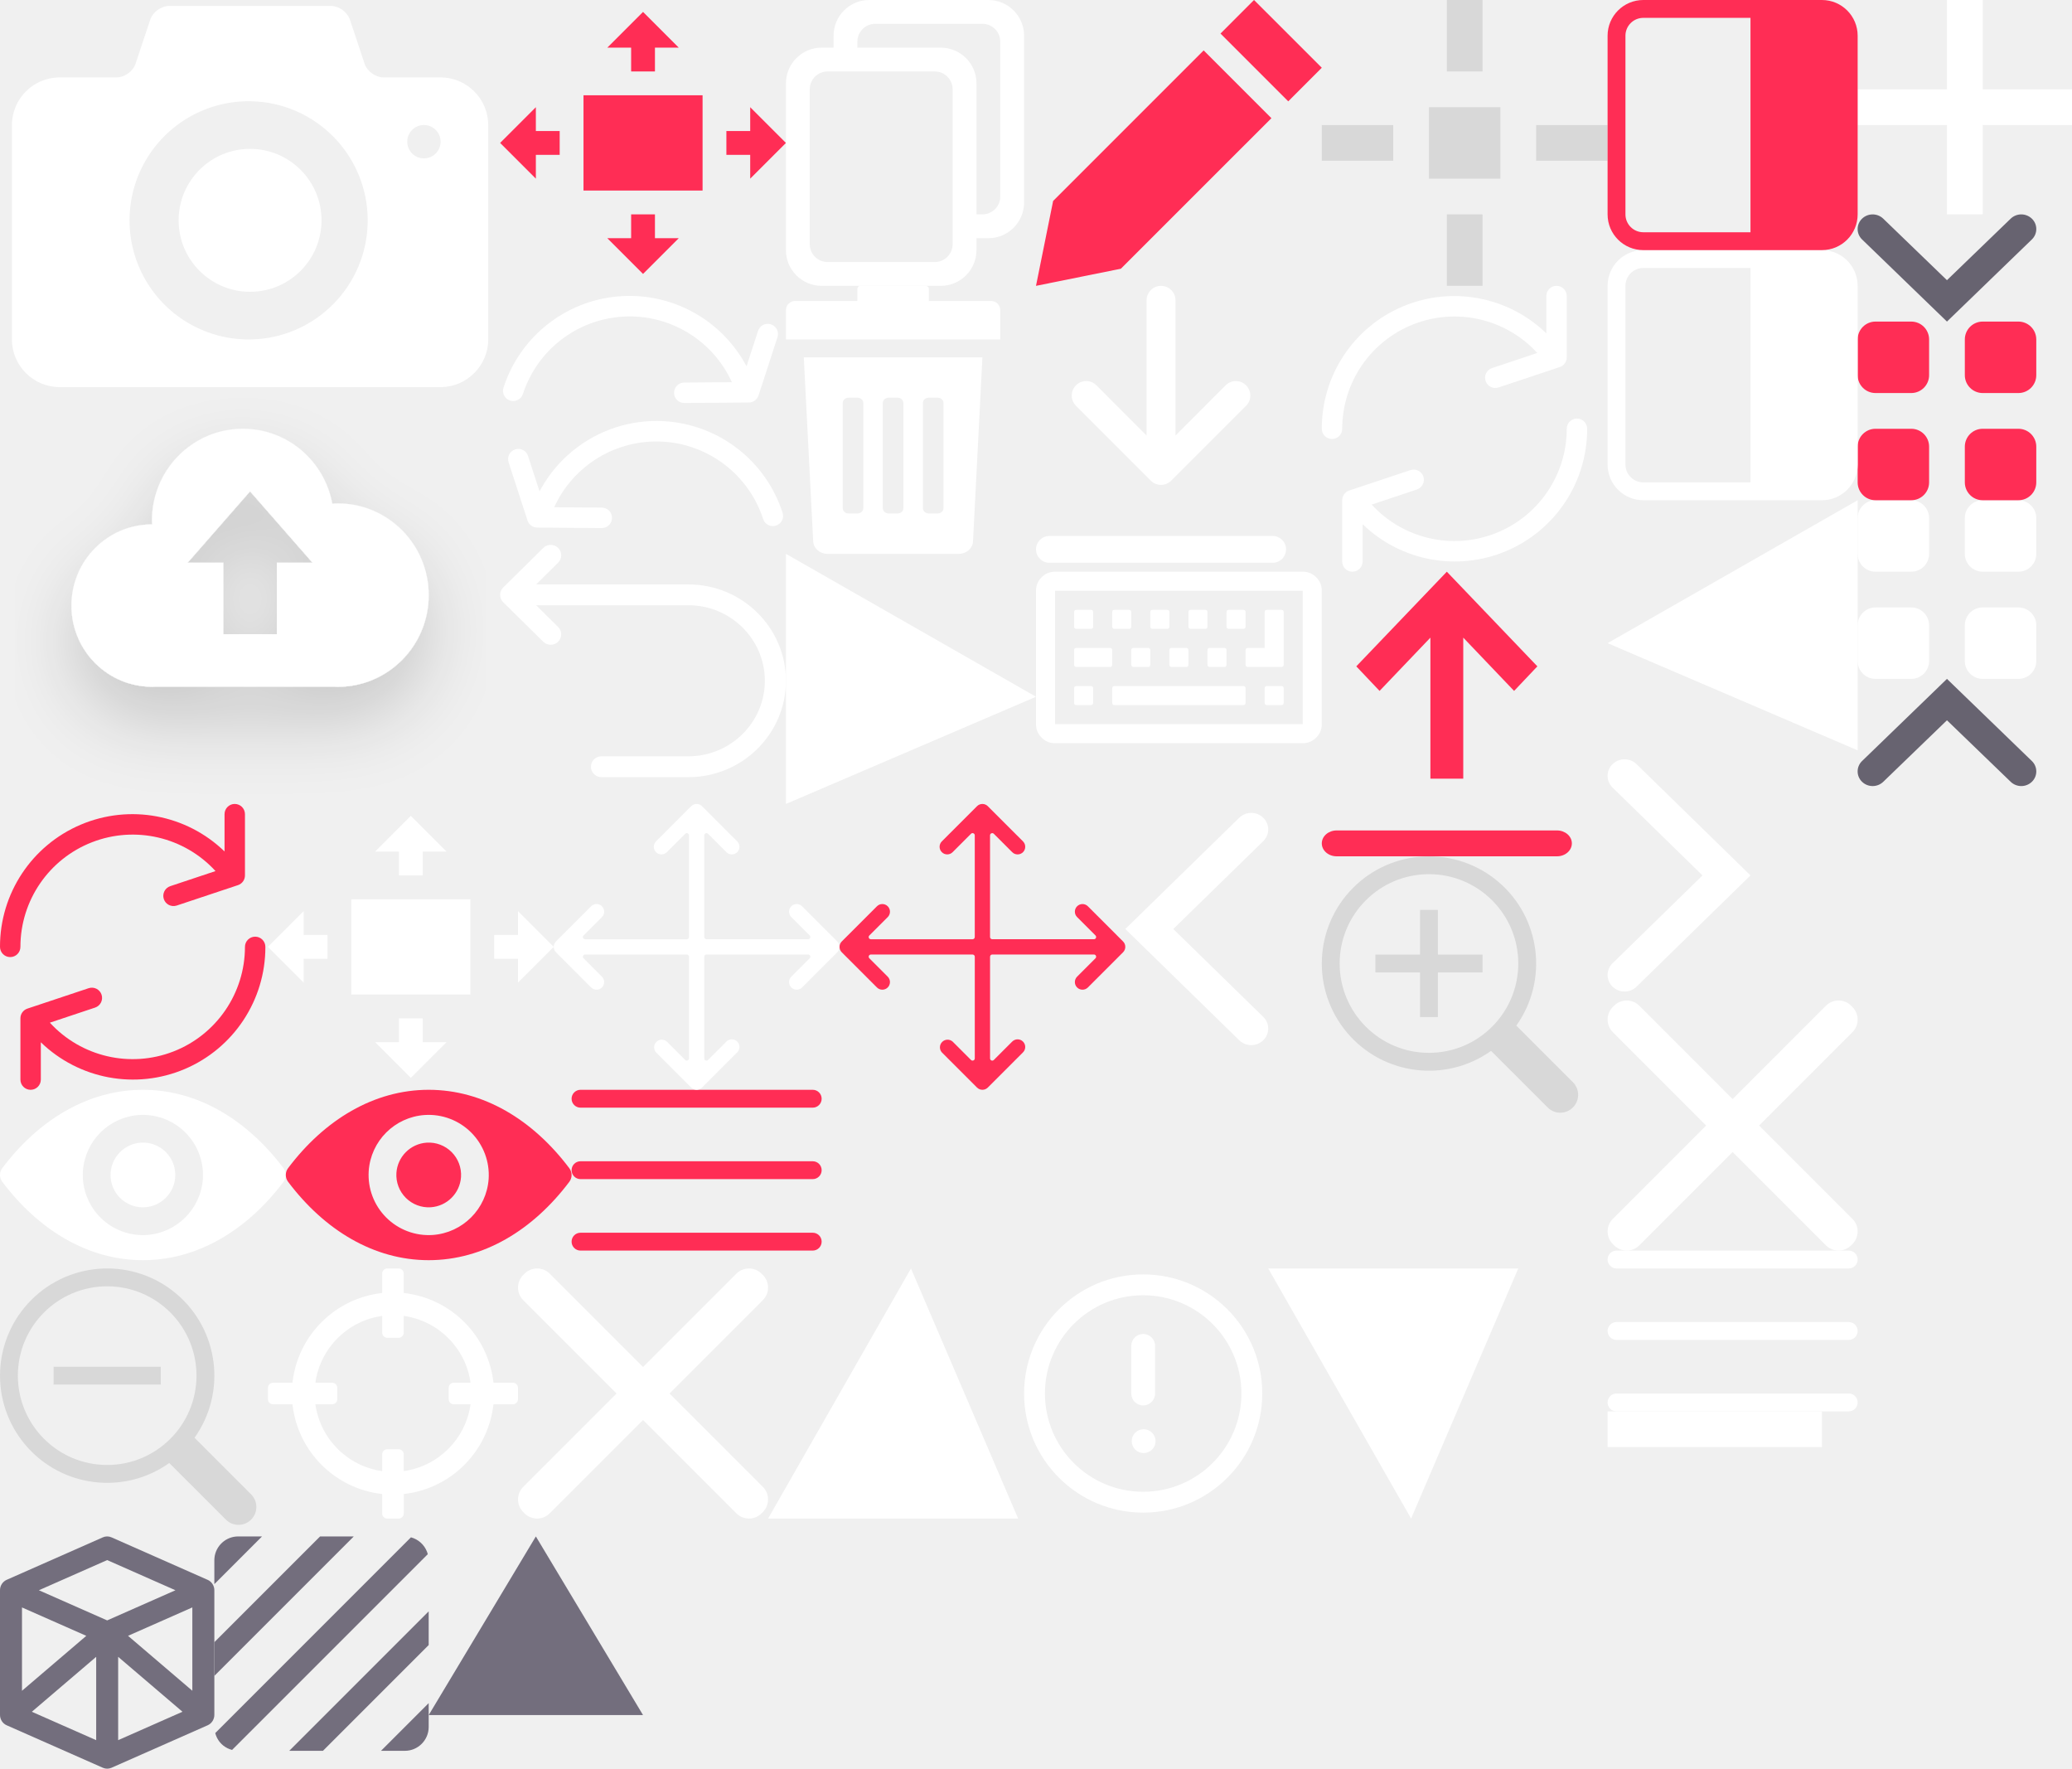
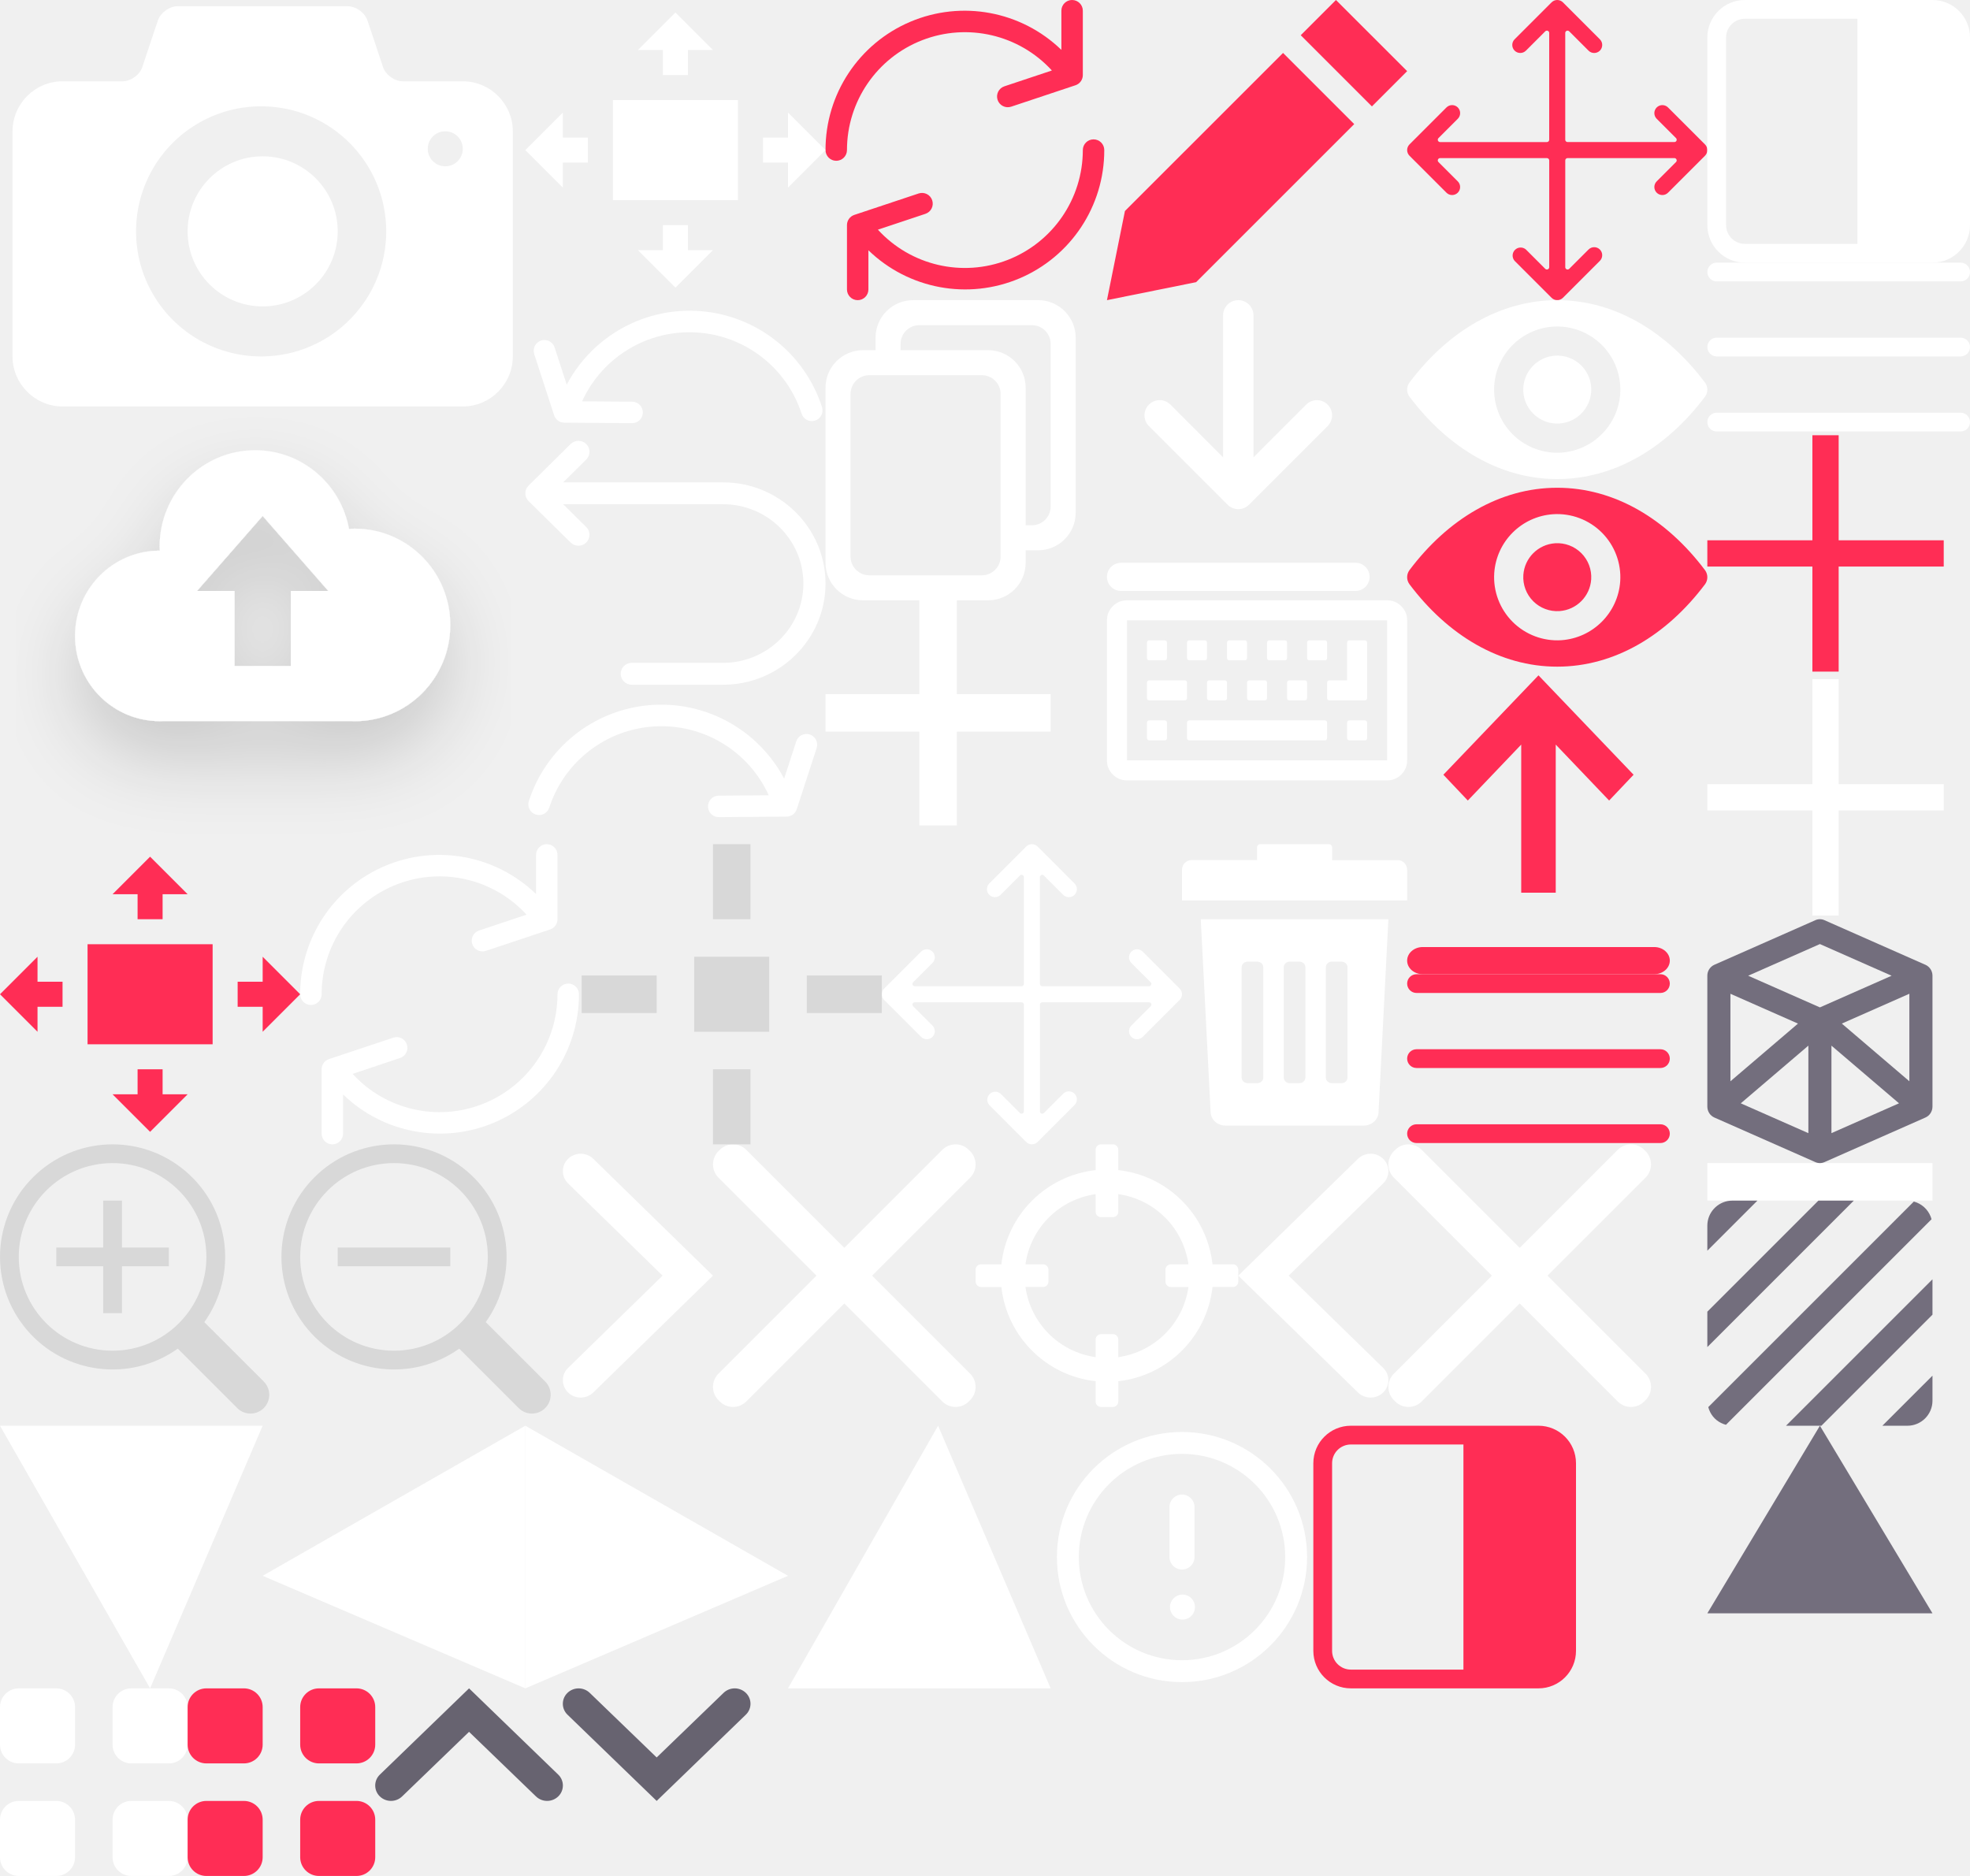
- <svg xmlns="http://www.w3.org/2000/svg" width="116" height="99" viewBox="0 0 116 99">
-   <svg width="14" height="14" viewBox="0 0 14 14" id="alert" x="57" y="71">
+ <svg xmlns="http://www.w3.org/2000/svg" width="105" height="100" viewBox="0 0 105 100">
+   <svg width="13" height="13" fill="none" viewBox="0 0 13 13" id="add" x="91" y="36">
+     <path fill-rule="evenodd" clip-rule="evenodd" d="M7 5.8h5.6v1.4H7v5.6H5.6V7.2H0V5.8h5.6V.2H7v5.6z" fill="#fff" />
+   </svg>
+   <svg width="13" height="13" fill="none" viewBox="0 0 13 13" id="add=active" x="91" y="23">
+     <path fill-rule="evenodd" clip-rule="evenodd" d="M7 5.8h5.6v1.4H7v5.6H5.6V7.2H0V5.8h5.6V.2H7v5.6z" fill="#FF2D55" />
+   </svg>
+   <svg width="14" height="14" viewBox="0 0 14 14" id="alert" x="56" y="76">
    <g fill="none" fill-rule="evenodd">
      <path d="M-1-1h16v16H-1z" />
      <path fill="#FFF" d="M7 13.667A6.667 6.667 0 117 .333a6.667 6.667 0 010 13.334zM7 12.5a5.5 5.5 0 100-11 5.5 5.5 0 000 11zm0-8.833c.368 0 .667.298.667.666V7a.667.667 0 01-1.334 0V4.333c0-.368.299-.666.667-.666zM7 9a.667.667 0 110 1.333A.667.667 0 017 9z" />
    </g>
  </svg>
-   <svg width="10" height="6" viewBox="0 0 10 6" id="arrow-down" x="104" y="12">
+   <svg width="10" height="6" viewBox="0 0 10 6" id="arrow-down" x="30" y="90">
    <g fill="none" fill-rule="evenodd">
      <path d="M-7-9h24v24H-7z" />
      <path fill="#676370" d="M5 6l4.756-4.6A.806.806 0 009.758.244.856.856 0 008.566.24L5 3.683 1.434.241A.856.856 0 00.242.244.806.806 0 00.244 1.4L5 6z" />
    </g>
  </svg>
-   <svg style="isolation:isolate" width="14" height="14" viewBox="0 0 14 14" id="arrow-key-down" x="71" y="71">
+   <svg style="isolation:isolate" width="14" height="14" viewBox="0 0 14 14" id="arrow-key-down" y="76">
    <g clip-path="url(#_clipPath_lO31NEgbUiTSoJISuaT8fHHnIRCr4LqQ)">
      <path fill="#FFF" d="M0 0h14L8 14z" />
    </g>
  </svg>
-   <svg style="isolation:isolate" width="14" height="14" viewBox="0 0 14 14" id="arrow-key-left" x="90" y="28">
+   <svg style="isolation:isolate" width="14" height="14" viewBox="0 0 14 14" id="arrow-key-left" x="14" y="76">
    <g clip-path="url(#_clipPath_QTofHzorB79BE3lerKr9Fqr3nCJN2ZAU)">
      <path fill="#FFF" d="M14 0v14L0 8z" />
    </g>
  </svg>
-   <svg style="isolation:isolate" width="14" height="14" viewBox="0 0 14 14" id="arrow-key-right" x="44" y="31">
+   <svg style="isolation:isolate" width="14" height="14" viewBox="0 0 14 14" id="arrow-key-right" x="28" y="76">
    <g clip-path="url(#_clipPath_vO16aYMH41EJ62poTggIr1IPdcsNhkUc)">
      <path fill="#FFF" d="M0 14V0l14 8z" />
    </g>
  </svg>
-   <svg style="isolation:isolate" width="14" height="14" viewBox="0 0 14 14" id="arrow-key-up" x="43" y="71">
+   <svg style="isolation:isolate" width="14" height="14" viewBox="0 0 14 14" id="arrow-key-up" x="42" y="76">
    <g clip-path="url(#_clipPath_scRgljJTfK72EBw7oaTDeX5yMrAq7yTf)">
      <path fill="#FFF" d="M14 14H0L8 0z" />
    </g>
  </svg>
-   <svg width="10" height="6" viewBox="0 0 10 6" id="arrow-up" x="104" y="38">
+   <svg width="10" height="6" viewBox="0 0 10 6" id="arrow-up" x="20" y="90">
    <g fill="none" fill-rule="evenodd">
      <path d="M-7-9h24v24H-7z" />
      <path fill="#676370" d="M5 0l4.756 4.6a.806.806 0 01.002 1.156.856.856 0 01-1.192.003L5 2.317 1.434 5.759a.856.856 0 01-1.192-.003A.806.806 0 01.244 4.6L5 0z" />
    </g>
  </svg>
-   <svg width="12" height="12" fill="none" viewBox="0 0 12 12" id="atlas-zoom-in" x="104">
+   <svg width="12" height="12" fill="none" viewBox="0 0 12 12" id="atlas-zoom-in" x="44" y="32">
    <path fill-rule="evenodd" clip-rule="evenodd" d="M7 5h5v2H7v5H5V7H0V5h5V0h2v5z" fill="#fff" />
  </svg>
-   <svg width="12" height="2" viewBox="0 0 12 2" id="atlas-zoom-out" x="90" y="79">
+   <svg width="12" height="2" viewBox="0 0 12 2" id="atlas-zoom-out" x="91" y="62">
    <g fill="none" fill-rule="evenodd">
      <path d="M-6-11h24v24H-6z" />
      <path fill="#FFF" d="M0 0h12v2H0z" />
    </g>
  </svg>
  <svg width="28" height="22" viewBox="0 0 28 22" id="camera">
    <g fill="none" fill-rule="evenodd">
      <path d="M-2-5h32v32H-2z" />
      <path fill="#FFF" fill-rule="nonzero" d="M14 8.333a4 4 0 100 8 4 4 0 000-8zm10.667-4h-3.2c-.44 0-.914-.341-1.053-.759l-.828-2.482c-.14-.417-.613-.759-1.053-.759H9.467c-.44 0-.914.342-1.053.76l-.828 2.482c-.14.417-.613.758-1.053.758h-3.2A2.675 2.675 0 00.667 7v12c0 1.467 1.2 2.667 2.666 2.667h21.334c1.466 0 2.666-1.2 2.666-2.667V7c0-1.467-1.2-2.667-2.666-2.667zM14 19a6.667 6.667 0 110-13.333A6.667 6.667 0 0114 19zm9.733-10.135a.933.933 0 110-1.867.933.933 0 010 1.867z" />
    </g>
  </svg>
-   <svg width="8" height="14" viewBox="0 0 8 14" id="chevron-right" x="90" y="42">
+   <svg width="8" height="14" viewBox="0 0 8 14" id="chevron-right" x="30" y="61">
    <g fill="none" fill-rule="evenodd">
      <path d="M-8-5h24v24H-8z" />
      <path fill="#FFF" d="M8 7l-6.379 6.228a.966.966 0 01-1.343 0 .912.912 0 010-1.31L5.314 7 .278 2.083a.912.912 0 010-1.311.966.966 0 011.343 0L8 7z" />
    </g>
  </svg>
-   <svg width="14" height="14" viewBox="0 0 14 14" id="close" x="90" y="56">
+   <svg width="14" height="14" viewBox="0 0 14 14" id="close" x="38" y="61">
    <g fill="none" fill-rule="evenodd">
      <path d="M-5-5h24v24H-5z" />
      <path fill="#FFF" d="M13.706.363l-.069-.069a1 1 0 00-1.414 0L7 5.517 1.777.294a1 1 0 00-1.414 0L.294.363a1 1 0 000 1.414L5.517 7 .294 12.223a1 1 0 000 1.414l.069.069a1 1 0 001.414 0L7 8.483l5.223 5.223a1 1 0 001.414 0l.069-.069a1 1 0 000-1.414L8.483 7l5.223-5.223a1 1 0 000-1.414z" />
    </g>
  </svg>
  <svg width="28" height="23" viewBox="0 0 28 23" id="cloud-upload" y="22">
    <defs>
-       <filter id="ama" width="109.7%" height="113%" x="-4.8%" y="-6.5%" filterUnits="objectBoundingBox">
+       <filter id="aoa" width="109.7%" height="113%" x="-4.8%" y="-6.5%" filterUnits="objectBoundingBox">
        <feOffset dy="2" in="SourceAlpha" result="shadowOffsetOuter1" />
        <feGaussianBlur in="shadowOffsetOuter1" result="shadowBlurOuter1" stdDeviation="2" />
        <feColorMatrix in="shadowBlurOuter1" result="shadowMatrixOuter1" values="0 0 0 0 0 0 0 0 0 0 0 0 0 0 0 0 0 0 0.16 0" />
        <feMerge>
          <feMergeNode in="shadowMatrixOuter1" />
          <feMergeNode in="SourceGraphic" />
        </feMerge>
      </filter>
    </defs>
-     <g fill="none" fill-rule="evenodd" filter="url(#ama)" transform="translate(-133 -115)">
+     <g fill="none" fill-rule="evenodd" filter="url(#aoa)" transform="translate(-133 -115)">
      <path d="M135 112h24v24h-24z" />
      <path fill="#FFF" fill-rule="nonzero" d="M141.25 131.432c-2.37-.137-4.25-2.111-4.25-4.533 0-2.51 2.019-4.546 4.509-4.546h.011c-.003-.073-.011-.146-.011-.22 0-2.835 2.28-5.133 5.09-5.133 2.495 0 4.566 1.81 5.003 4.196.102-.006.204-.016.307-.016 2.812 0 5.091 2.298 5.091 5.132 0 2.835-2.28 5.132-5.09 5.132-.075 0-.146-.008-.22-.01v.002h-10.022c-.053.003-.105.008-.16.008-.052 0-.105-.005-.158-.008h-.102l.002-.004zm4.25-6.932v4h3v-4h2l-3.5-4-3.5 4h2z" />
    </g>
  </svg>
-   <svg width="12" height="15" viewBox="0 0 12 15" id="delete" x="44" y="16">
+   <svg width="12" height="15" viewBox="0 0 12 15" id="delete" x="63" y="45">
    <g fill="none" fill-rule="evenodd">
      <path d="M-6-4h24v24H-6z" />
      <path fill="#FFF" fill-rule="nonzero" d="M1.526 14.299L1 4h10l-.526 10.299c-.018.392-.366.701-.79.701H2.316c-.423 0-.771-.31-.789-.701zm6.141-7.741v5.884c0 .164.144.297.32.297h.514c.177 0 .32-.133.32-.297V6.558c0-.164-.143-.297-.32-.297h-.513c-.177 0-.32.133-.32.297zm-2.244 0v5.884c0 .164.144.297.32.297h.513c.178 0 .321-.133.321-.297V6.558c0-.164-.144-.297-.32-.297h-.513c-.178 0-.321.133-.321.297zm-2.244 0v5.884c0 .164.143.297.32.297h.513c.177 0 .32-.133.32-.297V6.558c0-.164-.143-.297-.32-.297H3.5c-.177 0-.32.133-.32.297zm8.313-5.71c.28 0 .508.232.508.52V3H0V1.367c0-.287.228-.52.508-.52h3.49V.174c0-.095.076-.173.17-.173h3.664c.094 0 .17.078.17.173v.675h3.49z" />
    </g>
  </svg>
-   <svg width="14" height="16" viewBox="0 0 14 16" id="duplicate" x="44">
+   <svg width="14" height="16" viewBox="0 0 14 16" id="duplicate" x="44" y="16">
    <g fill="none" fill-rule="evenodd">
      <path d="M-5-4h24v24H-5z" />
      <path fill="#FFF" d="M2.667 2.667H2a2 2 0 00-2 2V14a2 2 0 002 2h6.667a2 2 0 002-2v-.667h.666a2 2 0 002-2V2a2 2 0 00-2-2H4.667a2 2 0 00-2 2v.667zm1.333 0v-.334a1 1 0 011-1h6a1 1 0 011 1V11a1 1 0 01-1 1h-.333V4.667a2 2 0 00-2-2H4zM1.333 5a1 1 0 011-1h6a1 1 0 011 1v8.667a1 1 0 01-1 1h-6a1 1 0 01-1-1V5z" />
    </g>
  </svg>
-   <svg width="16" height="16" viewBox="0 0 24 24" id="edit" x="58">
+   <svg width="16" height="16" viewBox="0 0 24 24" id="edit" x="59">
    <path fill="#FF2D55" d="M19.769 9.923L7.127 22.562 0 24l1.438-7.128 12.641-12.64 5.69 5.691zm1.414-1.414L24 5.689 18.309 0l-2.816 2.817 5.69 5.692z" />
  </svg>
-   <svg width="14" height="16" viewBox="0 0 14 16" id="export" x="58" y="16">
+   <svg width="14" height="16" viewBox="0 0 14 16" id="export" x="59" y="16">
    <g fill="none" fill-rule="evenodd" transform="matrix(-1 0 0 1 19 -4)">
      <path d="M0 0h24v24H0z" />
      <path fill="#FFF" d="M16.762 10.713a.808.808 0 000-1.145.805.805 0 00-1.145 0l-2.807 2.81V4.81a.81.81 0 00-1.62 0v7.568l-2.807-2.81a.808.808 0 00-1.145 0 .808.808 0 000 1.145l4.19 4.19a.8.8 0 00.572.238.8.8 0 00.572-.238l4.19-4.19z" />
      <rect width="14" height="1.5" x="5" y="18" fill="#FFF" rx=".75" />
    </g>
  </svg>
-   <svg width="12" height="13" viewBox="0 0 12 13" id="geometries" y="86">
+   <svg width="12" height="13" viewBox="0 0 12 13" id="geometries" x="91" y="49">
    <g fill="none" fill-rule="evenodd">
      <path d="M-6-5h24v24H-6z" />
      <path fill="#736E7D" fill-rule="nonzero" d="M11.626 2.43L6.242.051a.594.594 0 00-.485 0L.373 2.429A.634.634 0 000 3.012v6.976c0 .253.147.483.373.582l5.385 2.378a.593.593 0 00.484 0l5.385-2.378c.226-.1.373-.33.373-.583V3.012a.636.636 0 00-.374-.583zM7.168 5.563l3.6-1.59v4.665l-3.6-3.075zM1.23 3.974l3.601 1.59-3.6 3.075V3.974zm4.155 2.765v4.665l-3.602-1.59 3.602-3.075zM6 1.324l3.822 1.688L6 4.7 2.177 3.012 6 1.324zm.615 5.415l3.601 3.074-3.601 1.59V6.74z" />
    </g>
  </svg>
-   <svg width="10" height="10" viewBox="0 0 10 10" id="grid" x="104" y="28">
+   <svg width="10" height="10" viewBox="0 0 10 10" id="grid" y="90">
    <g fill="none" fill-rule="evenodd">
      <path d="M-7-7h24v24H-7z" />
      <path fill="#FFF" d="M1 0h2a1 1 0 011 1v2a1 1 0 01-1 1H1a1 1 0 01-1-1V1a1 1 0 011-1zm6 0h2a1 1 0 011 1v2a1 1 0 01-1 1H7a1 1 0 01-1-1V1a1 1 0 011-1zm0 6h2a1 1 0 011 1v2a1 1 0 01-1 1H7a1 1 0 01-1-1V7a1 1 0 011-1zM1 6h2a1 1 0 011 1v2a1 1 0 01-1 1H1a1 1 0 01-1-1V7a1 1 0 011-1z" />
    </g>
  </svg>
-   <svg width="10" height="10" viewBox="0 0 10 10" id="grid-active" x="104" y="18">
+   <svg width="10" height="10" viewBox="0 0 10 10" id="grid-active" x="10" y="90">
    <g fill="none" fill-rule="evenodd">
      <path d="M-7-7h24v24H-7z" />
      <path fill="#FF2D55" d="M1 0h2a1 1 0 011 1v2a1 1 0 01-1 1H1a1 1 0 01-1-1V1a1 1 0 011-1zm6 0h2a1 1 0 011 1v2a1 1 0 01-1 1H7a1 1 0 01-1-1V1a1 1 0 011-1zm0 6h2a1 1 0 011 1v2a1 1 0 01-1 1H7a1 1 0 01-1-1V7a1 1 0 011-1zM1 6h2a1 1 0 011 1v2a1 1 0 01-1 1H1a1 1 0 01-1-1V7a1 1 0 011-1z" />
    </g>
  </svg>
-   <svg style="isolation:isolate" viewBox="-72 14 14 15.931" width="14" height="15.931" id="import" x="74" y="32">
+   <svg style="isolation:isolate" viewBox="-72 14 14 15.931" width="14" height="15.931" id="import" x="75" y="36">
    <g clip-path="url(#_clipPath_XfclLsQdwtJSzBwsU1GbkoKctos3n2S2)">
      <path d="M-70.069 19.298l1.303 1.375 2.846-2.982v7.895h1.84v-7.895l2.846 2.982 1.303-1.375L-65 14l-5.069 5.298z" fill="#FF2D55" />
      <path d="M-71.169 28.483h12.338c.458 0 .831.324.831.724 0 .4-.373.724-.831.724h-12.338c-.458 0-.831-.324-.831-.724 0-.4.373-.724.831-.724z" fill="#ff2d55" />
    </g>
  </svg>
-   <svg width="14" height="9" viewBox="0 0 14 9" id="list" x="90" y="70">
+   <svg width="14" height="9" viewBox="0 0 14 9" id="list" x="91" y="14">
    <g fill="none" fill-rule="evenodd">
      <path d="M-5-7h24v24H-5z" />
      <path fill="#FFF" d="M.5 0h13a.5.5 0 110 1H.5a.5.5 0 010-1zm0 4h13a.5.5 0 110 1H.5a.5.5 0 110-1zm0 4h13a.5.5 0 110 1H.5a.5.5 0 110-1z" />
    </g>
  </svg>
-   <svg width="14" height="9" viewBox="0 0 14 9" id="list-active" x="32" y="61">
+   <svg width="14" height="9" viewBox="0 0 14 9" id="list-active" x="75" y="51.931">
    <g fill="none" fill-rule="evenodd">
      <path d="M-5-7h24v24H-5z" />
      <path fill="#FF2D55" d="M.5 0h13a.5.5 0 110 1H.5a.5.5 0 010-1zm0 4h13a.5.5 0 110 1H.5a.5.5 0 110-1zm0 4h13a.5.5 0 110 1H.5a.5.5 0 110-1z" />
    </g>
  </svg>
-   <svg width="14" height="14" viewBox="0 0 14 14" id="locate-land" x="15" y="71">
+   <svg width="14" height="14" viewBox="0 0 14 14" id="locate-land" x="52" y="61">
    <g fill="none" fill-rule="evenodd">
      <path d="M-5-5h24v24H-5z" />
      <path fill="#FFF" fill-rule="nonzero" d="M13.711 6.396h-1.085a5.684 5.684 0 00-5.022-5.022V.289A.288.288 0 007.316 0h-.632c-.16 0-.288.13-.288.289v1.085a5.684 5.684 0 00-5.022 5.022H.289A.288.288 0 000 6.684v.632c0 .16.13.289.289.289h1.085a5.684 5.684 0 005.022 5.021v1.085c0 .16.129.289.288.289h.632a.29.29 0 00.289-.289v-1.085a5.684 5.684 0 005.021-5.022h1.085c.16 0 .289-.129.289-.288v-.632c0-.16-.13-.288-.289-.288zM3.593 7.604c.16 0 .289-.129.289-.288v-.632c0-.16-.13-.288-.289-.288h-.937a4.399 4.399 0 013.74-3.74v.937c0 .16.129.289.288.289h.632c.159 0 .288-.13.288-.289v-.937a4.398 4.398 0 013.74 3.74h-.937a.288.288 0 00-.289.288v.632c0 .16.13.289.289.289h.937a4.4 4.4 0 01-3.74 3.739v-.937a.288.288 0 00-.288-.289h-.632c-.16 0-.288.13-.288.29v.936a4.4 4.4 0 01-3.74-3.74h.937z" />
    </g>
  </svg>
-   <svg width="8" height="14" viewBox="0 0 8 14" id="modal-back" x="63" y="45">
+   <svg width="8" height="14" viewBox="0 0 8 14" id="modal-back" x="66" y="61">
    <g fill="none" fill-rule="evenodd">
      <path d="M0-5h8v24H0z" />
      <path fill="#FFF" d="M0 7l6.379 6.228a.966.966 0 001.343 0 .912.912 0 000-1.31L2.686 7l5.036-4.917a.912.912 0 000-1.311.966.966 0 00-1.343 0L0 7z" />
    </g>
  </svg>
-   <svg width="14" height="14" viewBox="0 0 14 14" id="modal-close" x="29" y="71">
+   <svg width="14" height="14" viewBox="0 0 14 14" id="modal-close" x="74" y="61">
    <g fill="none" fill-rule="evenodd">
      <path d="M-5-5h24v24H-5z" />
      <path fill="#FFF" d="M13.706.363l-.069-.069a1 1 0 00-1.414 0L7 5.517 1.777.294a1 1 0 00-1.414 0L.294.363a1 1 0 000 1.414L5.517 7 .294 12.223a1 1 0 000 1.414l.069.069a1 1 0 001.414 0L7 8.483l5.223 5.223a1 1 0 001.414 0l.069-.069a1 1 0 000-1.414L8.483 7l5.223-5.223a1 1 0 000-1.414z" />
    </g>
  </svg>
-   <svg width="16" height="16" viewBox="0 0 16 16" id="move" x="31" y="45">
+   <svg width="16" height="16" viewBox="0 0 16 16" id="move" x="47" y="45">
    <g fill="none" fill-rule="evenodd">
      <path d="M-4-4h24v24H-4z" />
      <path fill="#FFF" d="M15.875 7.698l-1.97-1.97a.427.427 0 00-.604.604l1.03 1.03a.123.123 0 01-.088.21H8.551a.123.123 0 01-.124-.123V1.757c0-.11.133-.165.211-.087l1.03 1.03a.427.427 0 00.604-.605L8.302.125a.428.428 0 00-.604 0l-1.97 1.97a.427.427 0 00.604.604l1.03-1.03a.123.123 0 01.21.088v5.692a.123.123 0 01-.123.124H1.757a.123.123 0 01-.087-.211l1.03-1.03a.427.427 0 00-.605-.604l-1.97 1.97a.428.428 0 000 .604l1.97 1.97a.427.427 0 00.604-.604l-1.03-1.03a.123.123 0 01.088-.21h5.692c.068 0 .124.055.124.123v5.692c0 .11-.133.165-.211.088l-1.03-1.03a.428.428 0 00-.604.604l1.97 1.97a.428.428 0 00.604 0l1.97-1.97a.427.427 0 00-.604-.604l-1.03 1.03a.123.123 0 01-.21-.088V8.551c0-.068.055-.124.123-.124h5.692c.11 0 .165.133.088.211l-1.03 1.03a.427.427 0 00.604.604l1.97-1.97a.428.428 0 000-.604z" />
    </g>
  </svg>
-   <svg width="16" height="16" viewBox="0 0 16 16" id="move-active" x="47" y="45">
+   <svg width="16" height="16" viewBox="0 0 16 16" id="move-active" x="75">
    <g fill="none" fill-rule="evenodd">
      <path d="M-4-4h24v24H-4z" />
      <path fill="#FF2D55" d="M15.875 7.698l-1.97-1.97a.427.427 0 00-.604.604l1.03 1.03a.123.123 0 01-.088.21H8.551a.123.123 0 01-.124-.123V1.757c0-.11.133-.165.211-.087l1.03 1.03a.427.427 0 00.604-.605L8.302.125a.428.428 0 00-.604 0l-1.97 1.97a.427.427 0 00.604.604l1.03-1.03a.123.123 0 01.21.088v5.692a.123.123 0 01-.123.124H1.757a.123.123 0 01-.087-.211l1.03-1.03a.427.427 0 00-.605-.604l-1.97 1.97a.428.428 0 000 .604l1.97 1.97a.427.427 0 00.604-.604l-1.03-1.03a.123.123 0 01.088-.21h5.692c.068 0 .124.055.124.123v5.692c0 .11-.133.165-.211.088l-1.03-1.03a.428.428 0 00-.604.604l1.97 1.97a.428.428 0 00.604 0l1.97-1.97a.427.427 0 00-.604-.604l-1.03 1.03a.123.123 0 01-.21-.088V8.551c0-.068.055-.124.123-.124h5.692c.11 0 .165.133.088.211l-1.03 1.03a.427.427 0 00.604.604l1.97-1.97a.428.428 0 000-.604z" />
    </g>
  </svg>
-   <svg width="16" height="10" viewBox="0 0 16 10" id="preview" y="61">
+   <svg width="16" height="10" viewBox="0 0 16 10" id="preview" x="75" y="16">
    <g fill="none" fill-rule="evenodd">
      <path d="M-4-7h24v24H-4z" />
      <path fill="#FFF" fill-rule="nonzero" d="M8 0C4.943 0 2.17 1.672.125 4.39a.633.633 0 000 .755C2.171 7.865 4.943 9.537 8 9.537c3.057 0 5.83-1.672 7.875-4.389a.633.633 0 000-.756C13.829 1.672 11.057 0 8 0zm.22 8.127a3.367 3.367 0 01-3.578-3.578A3.373 3.373 0 017.78 1.411a3.367 3.367 0 013.577 3.577A3.383 3.383 0 018.22 8.127zm-.102-1.552a1.81 1.81 0 01-1.925-1.924 1.82 1.82 0 011.692-1.692A1.81 1.81 0 019.81 4.883a1.82 1.82 0 01-1.692 1.692z" />
    </g>
  </svg>
-   <svg width="16" height="10" viewBox="0 0 16 10" id="preview-active" x="16" y="61">
+   <svg width="16" height="10" viewBox="0 0 16 10" id="preview-active" x="75" y="26">
    <g fill="none" fill-rule="evenodd">
      <path d="M-4-7h24v24H-4z" />
      <path fill="#FF2D55" fill-rule="nonzero" d="M8 0C4.943 0 2.17 1.672.125 4.39a.633.633 0 000 .755C2.171 7.865 4.943 9.537 8 9.537c3.057 0 5.83-1.672 7.875-4.389a.633.633 0 000-.756C13.829 1.672 11.057 0 8 0zm.22 8.127a3.367 3.367 0 01-3.578-3.578A3.373 3.373 0 017.78 1.411a3.367 3.367 0 013.577 3.577A3.383 3.383 0 018.22 8.127zm-.102-1.552a1.81 1.81 0 01-1.925-1.924 1.82 1.82 0 011.692-1.692A1.81 1.81 0 019.81 4.883a1.82 1.82 0 01-1.692 1.692z" />
    </g>
  </svg>
-   <svg style="isolation:isolate" width="16" height="16" viewBox="0 0 16 16" id="reset-camera" x="74">
+   <svg style="isolation:isolate" width="16" height="16" viewBox="0 0 16 16" id="reset-camera" x="31" y="45">
    <g clip-path="url(#_clipPath_GiyUyRPe8Yuj4G9fQA11K2724LE3zMUU)" fill="#D8D8D8">
      <path d="M7 0h2v4H7zM16 7v2h-4V7zM9 16H7v-4h2zM0 9V7h4v2zM6 6h4v4H6z" />
    </g>
  </svg>
-   <svg width="15" height="16" viewBox="0 0 15 16" id="rotate" x="74" y="16">
+   <svg width="15" height="16" viewBox="0 0 15 16" id="rotate" x="16" y="45">
    <g fill="none" fill-rule="evenodd">
      <path d="M-5-4h24v24H-5z" />
      <path fill="#FFF" d="M13.143 0c.315 0 .571.256.571.571V4a.571.571 0 01-.39.544l-3.43 1.143a.572.572 0 01-.36-1.086l2.531-.844A6.286 6.286 0 001.143 8 .571.571 0 110 8a7.414 7.414 0 0112.571-5.341V.57c0-.315.256-.571.572-.571zm1.143 7.429a.57.57 0 01.571.571 7.414 7.414 0 01-12.571 5.341v2.088a.571.571 0 11-1.143 0V12a.572.572 0 01.39-.544l3.43-1.143a.572.572 0 01.36 1.086l-2.531.844A6.286 6.286 0 0013.714 8c0-.316.256-.571.572-.571z" />
    </g>
  </svg>
-   <svg width="15" height="16" viewBox="0 0 15 16" id="rotate-active" y="45">
+   <svg width="15" height="16" viewBox="0 0 15 16" id="rotate-active" x="44">
    <g fill="none" fill-rule="evenodd">
      <path d="M-5-4h24v24H-5z" />
      <path fill="#FF2D55" d="M13.143 0c.315 0 .571.256.571.571V4a.571.571 0 01-.39.544l-3.43 1.143a.572.572 0 01-.36-1.086l2.531-.844A6.286 6.286 0 001.143 8 .571.571 0 110 8a7.414 7.414 0 0112.571-5.341V.57c0-.315.256-.571.572-.571zm1.143 7.429a.57.57 0 01.571.571 7.414 7.414 0 01-12.571 5.341v2.088a.571.571 0 11-1.143 0V12a.572.572 0 01.39-.544l3.43-1.143a.572.572 0 01.36 1.086l-2.531.844A6.286 6.286 0 0013.714 8c0-.316.256-.571.572-.571z" />
    </g>
  </svg>
-   <svg width="16" height="7" viewBox="0 0 16 7" id="rotate-left" x="28" y="23">
+   <svg width="16" height="7" viewBox="0 0 16 7" id="rotate-left" x="28" y="16">
    <g fill="none" fill-rule="evenodd">
      <path d="M20-8H-4v24h24z" />
      <path fill="#FFF" d="M.84 2.152c.3-.097.623.067.72.367l.646 1.985A7.414 7.414 0 0115.812 5.7a.571.571 0 01-1.087.353 6.286 6.286 0 00-11.699-.66l2.669.02a.572.572 0 01-.008 1.145L2.073 6.53a.572.572 0 01-.54-.396l-1.06-3.26a.571.571 0 01.367-.72z" />
    </g>
  </svg>
-   <svg width="16" height="7" viewBox="0 0 16 7" id="rotate-right" x="28" y="16">
+   <svg width="16" height="7" viewBox="0 0 16 7" id="rotate-right" x="28" y="37">
    <g fill="none" fill-rule="evenodd">
      <path d="M-4-8h24v24H-4z" />
      <path fill="#FFF" d="M15.16 2.152a.571.571 0 00-.72.367l-.646 1.985A7.414 7.414 0 00.188 5.7a.571.571 0 001.087.353 6.286 6.286 0 0111.699-.66l-2.669.02a.572.572 0 00.008 1.145l3.614-.028a.572.572 0 00.54-.396l1.06-3.26a.571.571 0 00-.367-.72z" />
    </g>
  </svg>
-   <svg width="16" height="16" viewBox="0 0 24 24" id="scale" x="15" y="45">
+   <svg width="16" height="16" viewBox="0 0 24 24" id="scale" x="28">
    <path fill="#FFF" d="M11 4H9l3-3 3 3h-2v2h-2V4zm2 16h2l-3 3-3-3h2v-2h2v2zM3 13v2l-3-3 3-3v2h2v2H3zm18-2V9l3 3-3 3v-2h-2v-2h2zm-4-3H7v8h10V8z" />
  </svg>
-   <svg width="16" height="16" viewBox="0 0 24 24" id="scale-active" x="28">
+   <svg width="16" height="16" viewBox="0 0 24 24" id="scale-active" y="45">
    <path fill="#FF2D55" d="M11 4H9l3-3 3 3h-2v2h-2V4zm2 16h2l-3 3-3-3h2v-2h2v2zM3 13v2l-3-3 3-3v2h2v2H3zm18-2V9l3 3-3 3v-2h-2v-2h2zm-4-3H7v8h10V8z" />
  </svg>
-   <svg width="16" height="10" viewBox="0 0 16 10" id="shortcuts" x="58" y="32">
+   <svg width="16" height="10" viewBox="0 0 16 10" id="shortcuts" x="59" y="32">
    <g fill="none" fill-rule="evenodd">
      <path d="M-4-7h24v24H-4z" />
      <path fill="#FFF" fill-rule="nonzero" d="M15.687.313c.209.208.313.46.313.754v7.466c0 .295-.104.546-.313.754-.208.209-.46.313-.754.313H1.067c-.295 0-.546-.104-.754-.313A1.028 1.028 0 010 8.533V1.067C0 .772.104.52.313.313.52.104.773 0 1.067 0h13.866c.295 0 .546.104.754.313zm-.754 8.22V1.067H1.067v7.466h13.866zM2.267 7.467c-.09 0-.134-.045-.134-.134v-.8c0-.088.045-.133.134-.133h.8c.089 0 .133.045.133.133v.8c0 .089-.044.134-.133.134h-.8zm0-2.134c-.09 0-.134-.044-.134-.133v-.8c0-.089.045-.133.134-.133h1.866c.09 0 .134.044.134.133v.8c0 .089-.045.133-.134.133H2.267zm0-2.133c-.09 0-.134-.045-.134-.133v-.8c0-.09.045-.134.134-.134h.8c.089 0 .133.045.133.134v.8c0 .088-.044.133-.133.133h-.8zM11.6 6.4c.089 0 .133.045.133.133v.8c0 .09-.044.134-.133.134H4.4c-.089 0-.133-.045-.133-.134v-.8c0-.088.044-.133.133-.133h7.2zM5.333 5.2v-.8c0-.089.045-.133.134-.133h.8c.089 0 .133.044.133.133v.8c0 .089-.044.133-.133.133h-.8c-.09 0-.134-.044-.134-.133zm-.933-2c-.089 0-.133-.045-.133-.133v-.8c0-.09.044-.134.133-.134h.8c.089 0 .133.045.133.134v.8c0 .088-.044.133-.133.133h-.8zm3.067 2v-.8c0-.089.044-.133.133-.133h.8c.089 0 .133.044.133.133v.8c0 .089-.044.133-.133.133h-.8c-.089 0-.133-.044-.133-.133zm-.934-2c-.089 0-.133-.045-.133-.133v-.8c0-.09.044-.134.133-.134h.8c.09 0 .134.045.134.134v.8c0 .088-.045.133-.134.133h-.8zm3.067 2v-.8c0-.089.044-.133.133-.133h.8c.09 0 .133.044.133.133v.8c0 .089-.044.133-.133.133h-.8c-.089 0-.133-.044-.133-.133zm4.133 1.2c.09 0 .134.045.134.133v.8c0 .09-.045.134-.134.134h-.8c-.089 0-.133-.045-.133-.134v-.8c0-.088.044-.133.133-.133h.8zM8.667 3.2c-.09 0-.134-.045-.134-.133v-.8c0-.09.045-.134.134-.134h.8c.089 0 .133.045.133.134v.8c0 .088-.044.133-.133.133h-.8zm2.133 0c-.089 0-.133-.045-.133-.133v-.8c0-.09.044-.134.133-.134h.8c.089 0 .133.045.133.134v.8c0 .088-.044.133-.133.133h-.8zm.933 2v-.8c0-.089.045-.133.134-.133h.933v-2c0-.09.044-.134.133-.134h.8c.09 0 .134.045.134.134V5.2c0 .089-.045.133-.134.133h-1.866c-.09 0-.134-.044-.134-.133z" />
    </g>
  </svg>
-   <svg width="14" height="14" viewBox="0 0 14 14" id="sidebar" x="90" y="14">
+   <svg width="14" height="14" viewBox="0 0 14 14" id="sidebar" x="91">
    <g fill="none" fill-rule="evenodd">
      <path d="M-5-5h24v24H-5z" />
      <path fill="#FFF" d="M2 0h10a2 2 0 012 2v10a2 2 0 01-2 2H2a2 2 0 01-2-2V2a2 2 0 012-2zm0 1a1 1 0 00-1 1v10a1 1 0 001 1h6V1H2z" />
    </g>
  </svg>
-   <svg width="14" height="14" viewBox="0 0 14 14" id="sidebar-active" x="90">
+   <svg width="14" height="14" viewBox="0 0 14 14" id="sidebar-active" x="70" y="76">
    <g fill="none" fill-rule="evenodd">
      <path d="M-5-5h24v24H-5z" />
      <path fill="#FF2D55" d="M2 0h10a2 2 0 012 2v10a2 2 0 01-2 2H2a2 2 0 01-2-2V2a2 2 0 012-2zm0 1a1 1 0 00-1 1v10a1 1 0 001 1h6V1H2z" />
    </g>
  </svg>
-   <svg width="12" height="12" viewBox="0 0 12 12" id="textures" x="12" y="86">
+   <svg width="12" height="12" viewBox="0 0 12 12" id="textures" x="91" y="64">
    <g fill="none" fill-rule="evenodd">
      <path d="M-6-6h24v24H-6z" />
      <path fill="#736E7D" fill-rule="nonzero" d="M12 4.193V6.08L6.08 12H4.193L12 4.193zm0 5.137v1.337c0 .366-.15.7-.393.943-.24.24-.574.39-.94.39H9.33L12 9.33zM.05 11.007L11.007.05c.414.111.747.414.899.808l.044.135L.993 11.95a1.328 1.328 0 01-.497-.248l-.103-.092a1.309 1.309 0 01-.3-.468l-.043-.135L11.007.05zM7.807 0L0 7.807V5.92L5.92 0h1.887zM2.67 0L0 2.67V1.333C0 .643.531.071 1.205.006L1.333 0H2.67z" />
    </g>
  </svg>
-   <svg width="12" height="10" viewBox="0 0 12 10" id="triangles" x="24" y="86">
+   <svg width="12" height="10" viewBox="0 0 12 10" id="triangles" x="91" y="76">
    <g fill="none" fill-rule="evenodd">
      <path d="M-6-7h24v24H-6z" />
      <path fill="#736E7D" d="M6 0l6 10H0z" />
    </g>
  </svg>
-   <svg width="16" height="14" viewBox="0 0 16 14" id="undo" x="28" y="30">
+   <svg width="16" height="14" viewBox="0 0 16 14" id="undo" x="28" y="23">
    <g fill="none" fill-rule="evenodd">
      <path d="M-4-5h24v24H-4z" />
      <path fill="#FFF" d="M10.541 13.5H5.673a.586.586 0 01-.59-.583c0-.322.265-.584.59-.584h4.868c2.36 0 4.279-1.896 4.279-4.228 0-2.33-1.92-4.227-4.279-4.227H2.016l1.231 1.217a.58.58 0 010 .824.594.594 0 01-.834 0L.173 3.71a.048.048 0 01-.004-.005l-.001-.001a.582.582 0 01-.123-.63.599.599 0 01.132-.193L2.413.67a.595.595 0 01.834 0 .578.578 0 010 .825L2.016 2.713h8.525c3.01 0 5.459 2.42 5.459 5.393 0 2.975-2.449 5.394-5.459 5.394z" />
    </g>
  </svg>
-   <svg width="15" height="15" viewBox="0 0 15 15" id="zoom-in" x="74" y="47.931">
+   <svg width="15" height="15" viewBox="0 0 15 15" id="zoom-in" y="61">
    <g fill="none" fill-rule="evenodd">
      <path d="M-5-5h24v24H-5z" />
      <path fill="#D8D8D8" d="M10.89 9.477l3.181 3.18a1 1 0 01-1.414 1.414l-3.18-3.18a6 6 0 111.414-1.414zM6 11A5 5 0 106 1a5 5 0 000 10zm-.5-5.5V3h1v2.5H9v1H6.5V9h-1V6.5H3v-1h2.5z" />
    </g>
  </svg>
-   <svg width="15" height="15" viewBox="0 0 15 15" id="zoom-out" y="71">
+   <svg width="15" height="15" viewBox="0 0 15 15" id="zoom-out" x="15" y="61">
    <g fill="none" fill-rule="evenodd">
      <path d="M-5-5h24v24H-5z" />
      <path fill="#D8D8D8" d="M10.89 9.477l3.181 3.18a1 1 0 01-1.414 1.414l-3.18-3.18a6 6 0 111.414-1.414zM6 11A5 5 0 106 1a5 5 0 000 10zM3 5.5h6v1H3v-1z" />
    </g>
  </svg>
</svg>
